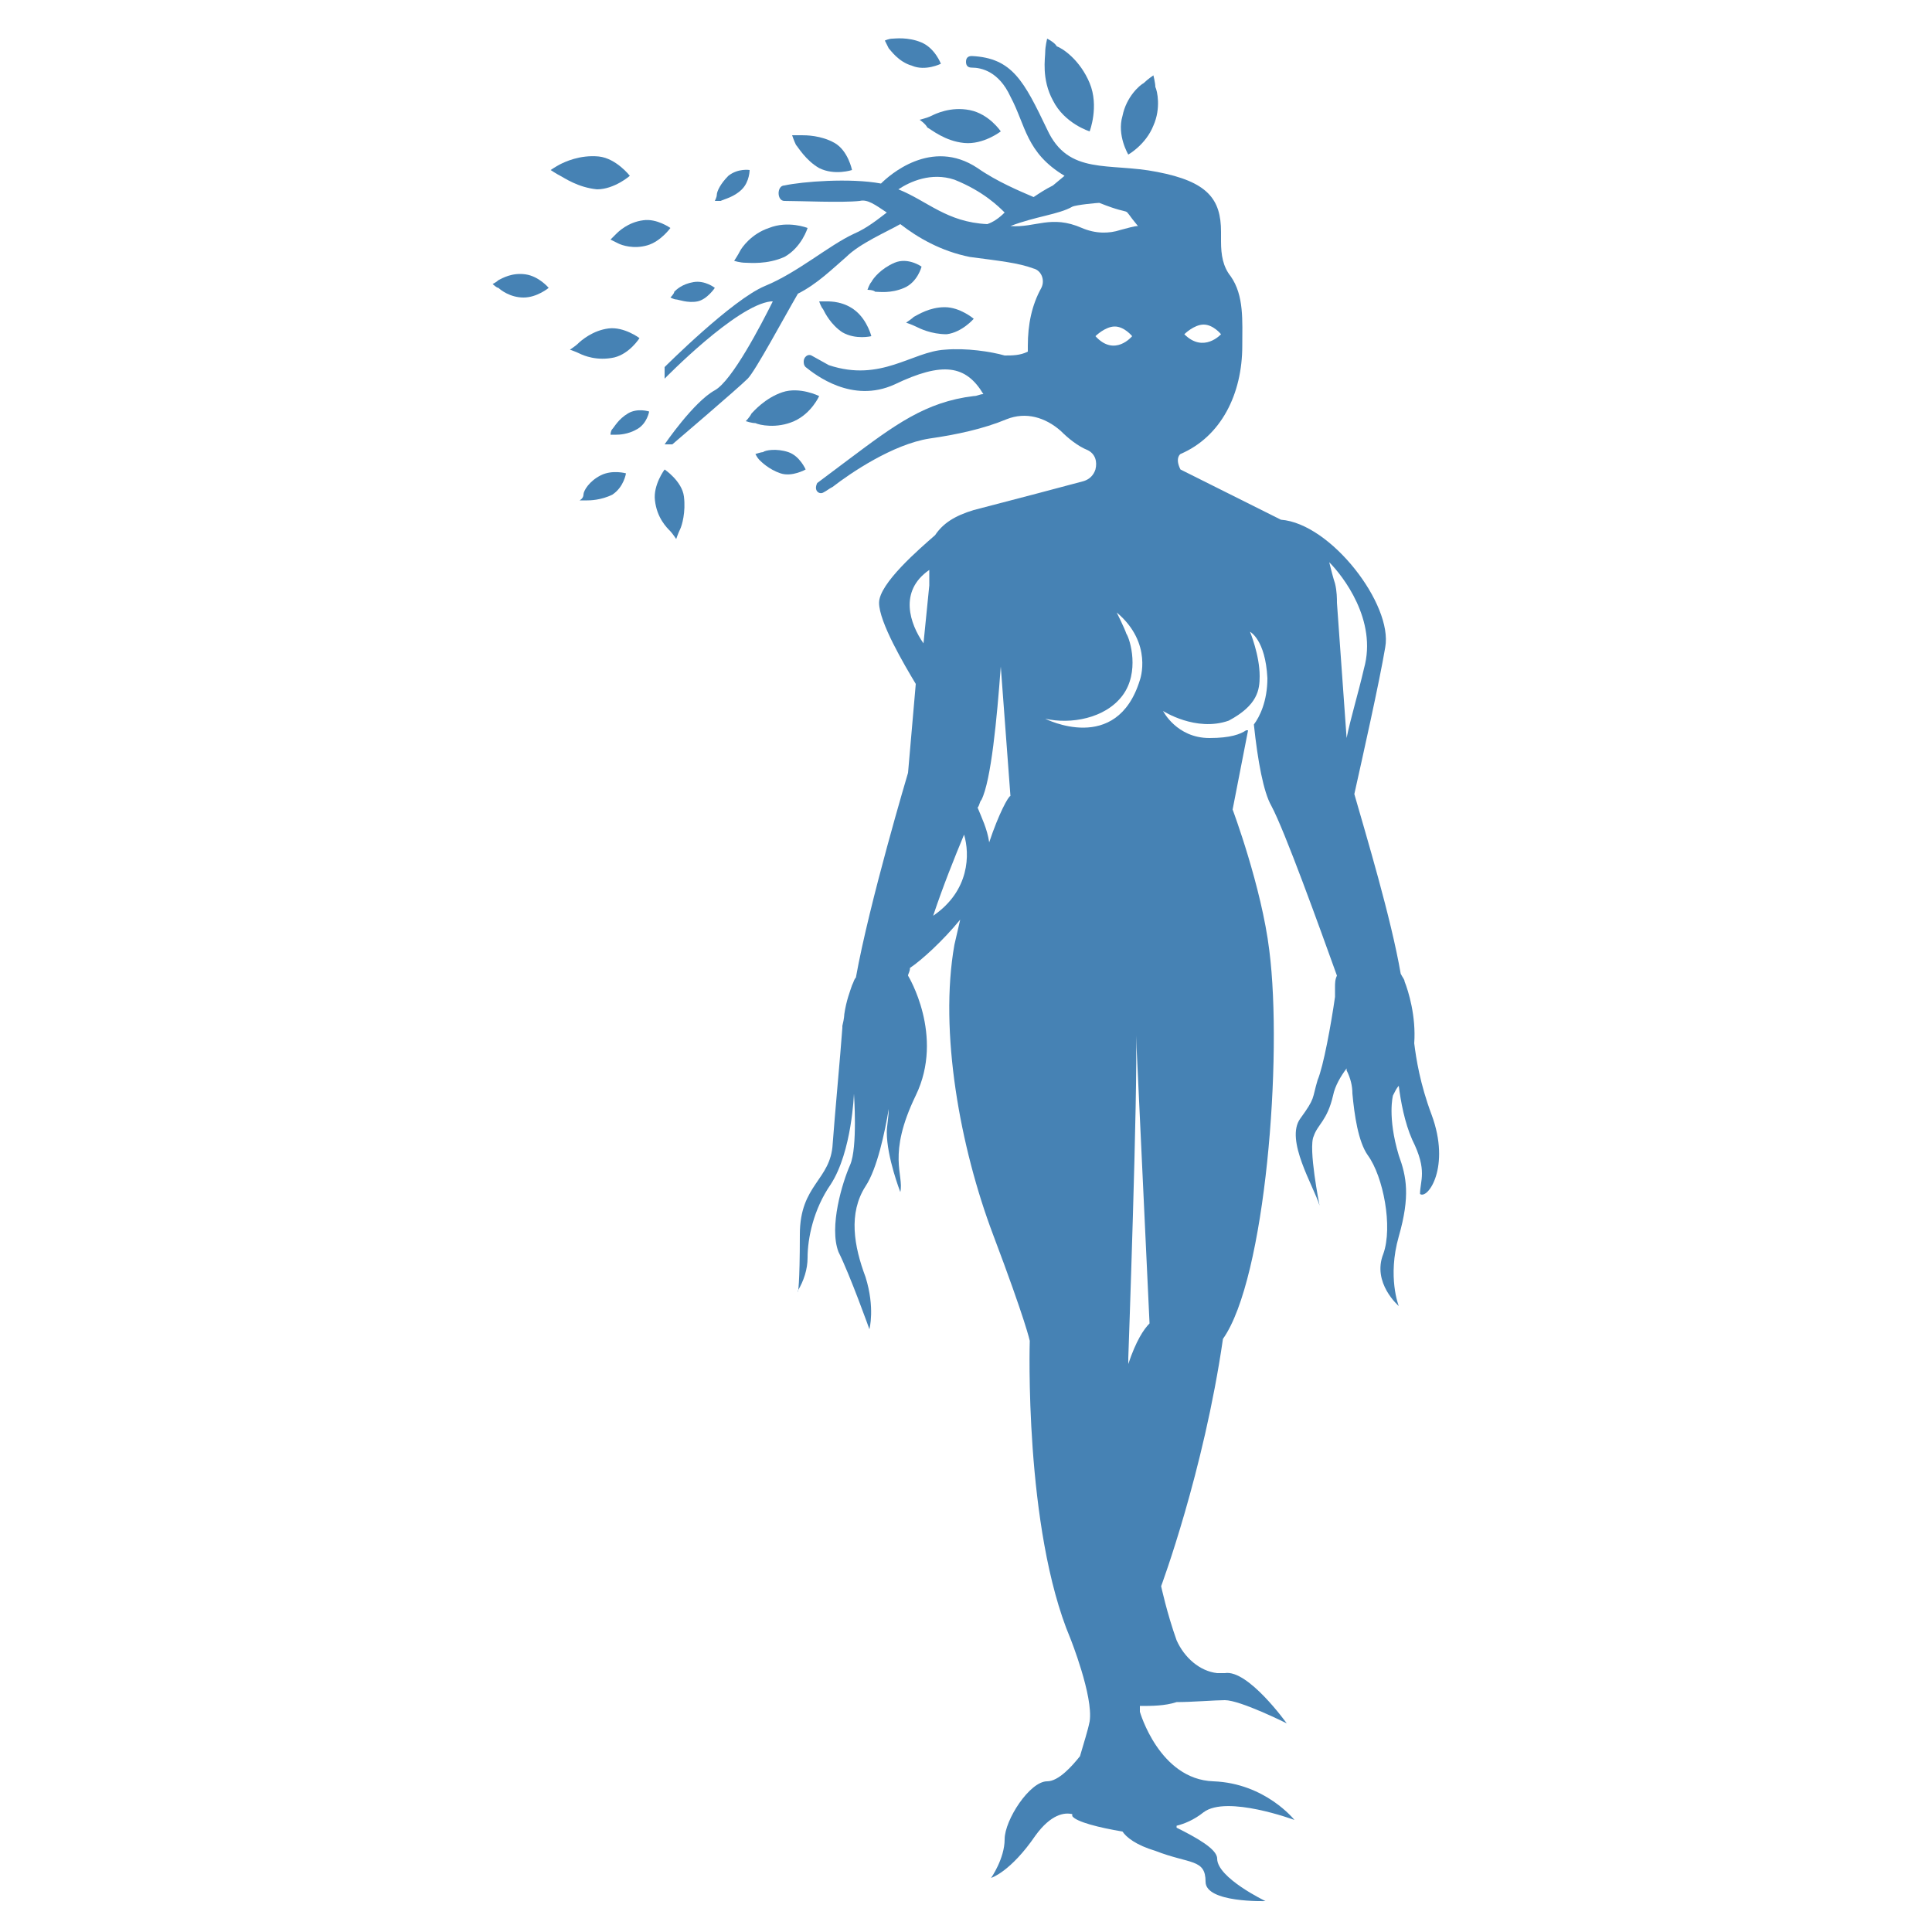
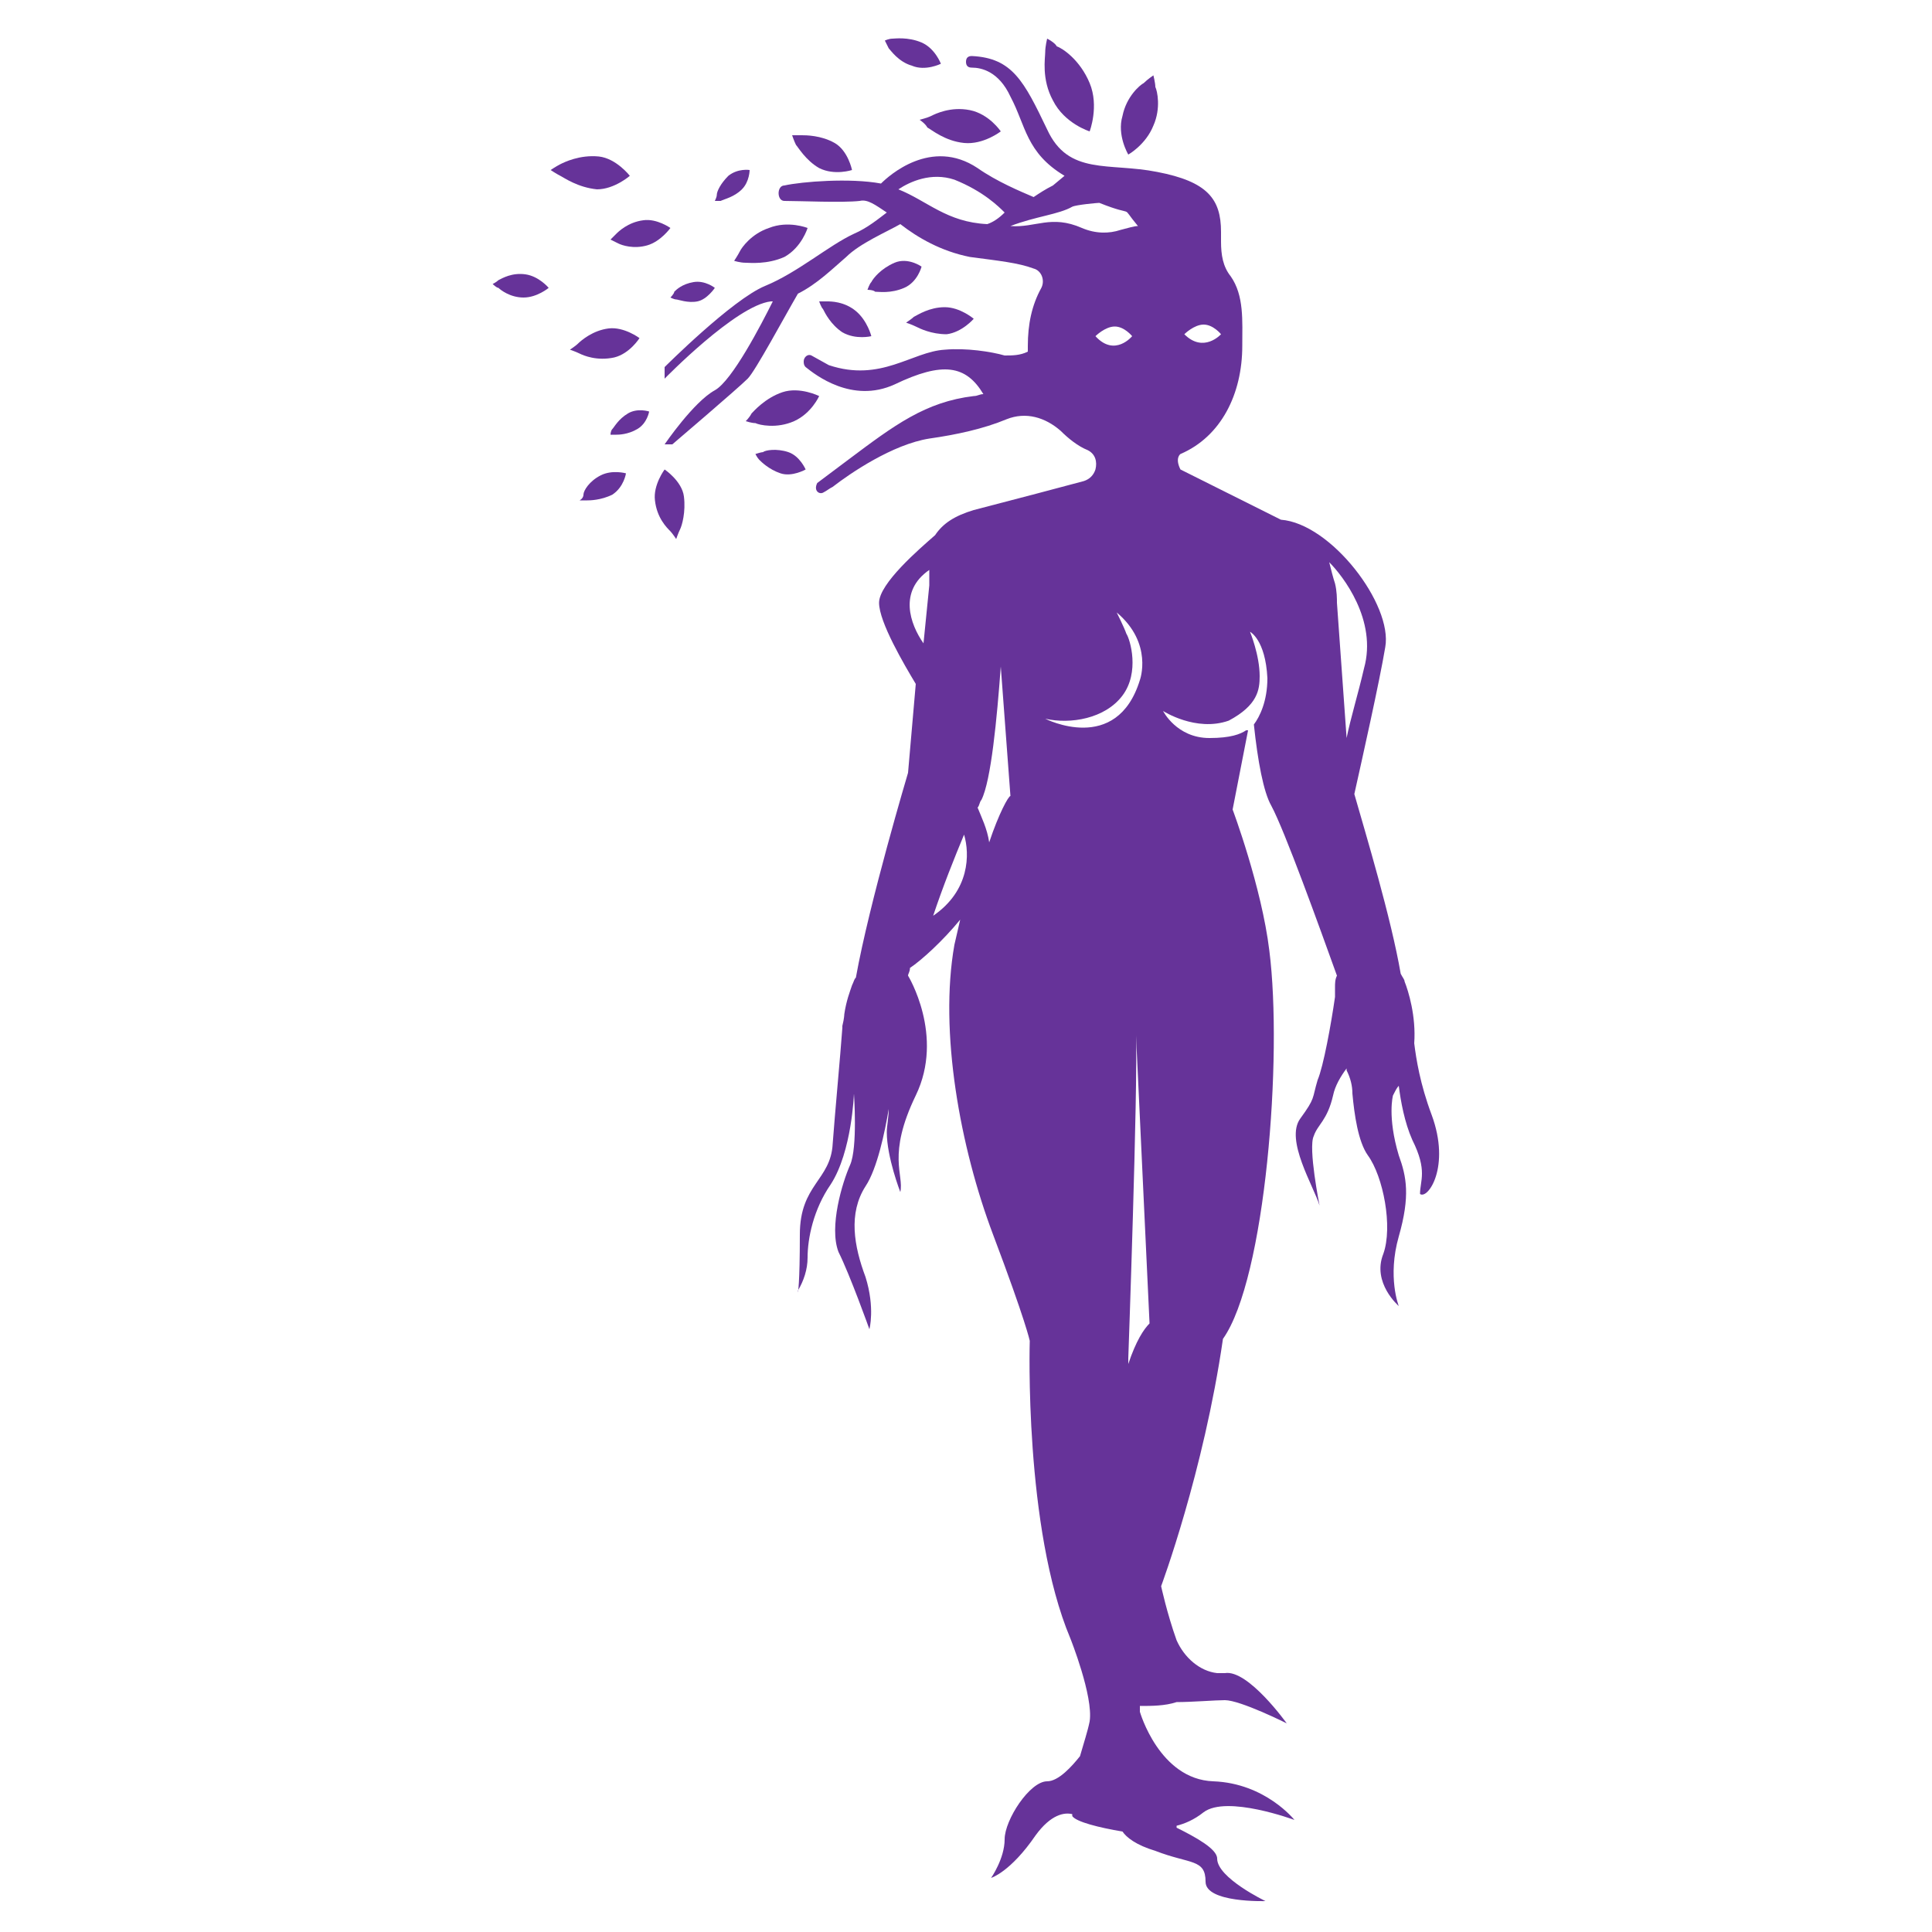
- <svg xmlns="http://www.w3.org/2000/svg" fill="#4682B4" version="1.1" x="0px" y="0px" viewBox="0 0 100 100" style="enable-background:new 0 0 100 100;" xml:space="preserve">
+ <svg xmlns="http://www.w3.org/2000/svg" fill="#663399" version="1.1" x="0px" y="0px" viewBox="0 0 100 100" style="enable-background:new 0 0 100 100;" xml:space="preserve">
  <g>
    <path d="M59.7,6.5c0.4-0.9,0.2-1.8,0.1-2c0-0.2-0.1-0.6-0.1-0.6s-0.3,0.2-0.5,0.4C59,4.4,58.3,5,58.1,6c-0.3,1,0.3,2,0.3,2   S59.3,7.5,59.7,6.5z" />
    <path d="M56.4,6.8c0,0,0.5-1.3,0-2.5c-0.5-1.2-1.4-1.8-1.7-1.9C54.6,2.2,54.2,2,54.2,2s-0.1,0.4-0.1,0.7c0,0.3-0.2,1.4,0.4,2.5   C55.1,6.4,56.4,6.8,56.4,6.8z" />
    <path d="M47.6,6.2c0,0,0.3,0.2,0.4,0.4c0.2,0.1,0.9,0.7,1.9,0.8s1.9-0.6,1.9-0.6s-0.6-0.9-1.6-1.1s-1.8,0.2-2,0.3   S47.6,6.2,47.6,6.2z" />
    <path d="M46.3,13.6c-0.7,0.3-1.1,0.8-1.2,1c-0.1,0.1-0.2,0.4-0.2,0.4s0.3,0,0.4,0.1c0.2,0,0.8,0.1,1.5-0.2c0.7-0.3,0.9-1.1,0.9-1.1   S47,13.3,46.3,13.6z" />
    <path d="M47.2,3.4c0.7,0.3,1.5-0.1,1.5-0.1s-0.3-0.8-1-1.1C47,1.9,46.3,2,46.2,2c-0.2,0-0.4,0.1-0.4,0.1s0.1,0.2,0.2,0.4   C46.1,2.6,46.5,3.2,47.2,3.4z" />
    <path d="M38.3,13c-0.1,0.2-0.3,0.5-0.3,0.5s0.3,0.1,0.6,0.1c0.2,0,1.1,0.1,2-0.3c0.9-0.5,1.2-1.5,1.2-1.5s-1-0.4-2,0   C38.9,12.1,38.4,12.8,38.3,13z" />
    <path d="M42.4,8.7c0.8,0.4,1.7,0.1,1.7,0.1s-0.2-1-0.9-1.4C42.5,7,41.7,7,41.5,7C41.3,7,41,7,41,7s0.1,0.3,0.2,0.5   C41.3,7.6,41.7,8.3,42.4,8.7z" />
    <path d="M38.4,9.8c0.4-0.4,0.4-1,0.4-1s-0.6-0.1-1.1,0.3c-0.4,0.4-0.6,0.8-0.6,1c0,0.1-0.1,0.3-0.1,0.3s0.2,0,0.3,0   C37.5,10.3,38,10.2,38.4,9.8z" />
    <path d="M34.7,15.4c0,0,0.2,0.1,0.3,0.1s0.6,0.2,1.1,0.1c0.5-0.1,0.9-0.7,0.9-0.7s-0.5-0.4-1.1-0.3c-0.6,0.1-0.9,0.4-1,0.5   C34.9,15.2,34.7,15.4,34.7,15.4z" />
    <path d="M31.6,12.4c0,0,0.2,0.1,0.4,0.2c0.2,0.1,0.8,0.3,1.5,0.1c0.7-0.2,1.2-0.9,1.2-0.9s-0.7-0.5-1.4-0.4   c-0.8,0.1-1.3,0.6-1.4,0.7C31.8,12.2,31.6,12.4,31.6,12.4z" />
    <path d="M31.8,18.5c0.8-0.2,1.3-1,1.3-1s-0.8-0.6-1.6-0.5c-0.8,0.1-1.4,0.6-1.6,0.8c-0.1,0.1-0.4,0.3-0.4,0.3s0.3,0.1,0.5,0.2   C30.2,18.4,30.9,18.7,31.8,18.5z" />
    <path d="M44.3,16.1c-0.6-0.5-1.3-0.5-1.5-0.5c-0.2,0-0.4,0-0.4,0s0.1,0.3,0.2,0.4c0.1,0.2,0.4,0.8,1,1.2c0.7,0.4,1.5,0.2,1.5,0.2   S44.9,16.6,44.3,16.1z" />
    <path d="M47.4,16.9c0.2,0.1,0.8,0.4,1.6,0.4c0.8-0.1,1.4-0.8,1.4-0.8s-0.7-0.6-1.5-0.6c-0.8,0-1.4,0.4-1.6,0.5   c-0.1,0.1-0.4,0.3-0.4,0.3S47.2,16.8,47.4,16.9z" />
    <path d="M41.1,21.8c0.9-0.4,1.3-1.3,1.3-1.3s-1-0.5-1.9-0.2c-0.9,0.3-1.5,1-1.6,1.1c-0.1,0.2-0.3,0.4-0.3,0.4s0.3,0.1,0.5,0.1   C39.3,22,40.2,22.2,41.1,21.8z" />
    <path d="M40.8,23.4c-0.6-0.2-1.2-0.1-1.3,0c-0.1,0-0.4,0.1-0.4,0.1s0.1,0.2,0.2,0.3c0.1,0.1,0.5,0.5,1.1,0.7   c0.6,0.2,1.3-0.2,1.3-0.2S41.4,23.6,40.8,23.4z" />
    <path d="M34.4,24.3c0,0-0.6,0.8-0.5,1.6c0.1,0.9,0.6,1.4,0.8,1.6c0.1,0.1,0.3,0.4,0.3,0.4s0.1-0.3,0.2-0.5c0.1-0.2,0.3-0.9,0.2-1.7   C35.3,24.9,34.4,24.3,34.4,24.3z" />
    <path d="M32.5,21.4c-0.5,0.3-0.7,0.7-0.8,0.8c-0.1,0.1-0.1,0.3-0.1,0.3s0.2,0,0.3,0c0.1,0,0.6,0,1.1-0.3c0.5-0.3,0.6-0.9,0.6-0.9   S33,21.1,32.5,21.4z" />
    <path d="M31.1,24.6c-0.6,0.3-0.9,0.8-0.9,1S30,25.9,30,25.9s0.2,0,0.4,0c0.1,0,0.7,0,1.3-0.3c0.6-0.4,0.7-1.1,0.7-1.1   S31.7,24.3,31.1,24.6z" />
    <path d="M27.2,14.2c-0.7-0.1-1.2,0.2-1.4,0.3c-0.1,0.1-0.3,0.2-0.3,0.2s0.2,0.2,0.3,0.2c0.1,0.1,0.6,0.5,1.3,0.5   c0.7,0,1.3-0.5,1.3-0.5S27.9,14.3,27.2,14.2z" />
    <path d="M32.6,9.1c0,0-0.7-0.9-1.6-1C30,8,29.2,8.4,29,8.5c-0.2,0.1-0.5,0.3-0.5,0.3S28.8,9,29,9.1c0.2,0.1,0.9,0.6,1.9,0.7   C31.8,9.8,32.6,9.1,32.6,9.1z" />
    <path d="M74.1,57.7c-0.6-1.6-0.8-2.9-0.9-3.7c0.1-1.4-0.3-2.7-0.5-3.2c0-0.1-0.1-0.2-0.2-0.4c-0.5-2.9-1.8-7.2-2.4-9.3   c0.4-1.8,1.3-5.8,1.6-7.6c0.4-2.2-2.8-6.4-5.4-6.6c-2.6-1.3-5.2-2.6-5.2-2.6c-0.3-0.6,0-0.8,0-0.8l0,0c2.1-0.9,3.2-3.1,3.2-5.6   c0-1.3,0.1-2.6-0.6-3.6c-0.4-0.5-0.5-1.1-0.5-1.8c0-0.2,0-0.3,0-0.5c0-1.7-0.7-2.6-3.3-3.1c-2.5-0.5-4.6,0.2-5.7-2.2   C53,4.2,52.4,3,50.3,2.9c-0.2,0-0.3,0.1-0.3,0.3c0,0.2,0.1,0.3,0.3,0.3c0.5,0,1.4,0.2,2,1.5c0.8,1.5,0.8,2.9,2.8,4.1l-0.6,0.5   c-0.4,0.2-0.7,0.4-1,0.6c-0.7-0.3-1.9-0.8-2.9-1.5c-2.4-1.6-4.6,0.4-5,0.8c-1.6-0.3-4.1-0.1-5,0.1c-0.2,0-0.3,0.2-0.3,0.4   c0,0.2,0.1,0.4,0.3,0.4c0.8,0,3,0.1,3.9,0c0.4-0.1,0.8,0.2,1.4,0.6c-0.4,0.3-1,0.8-1.7,1.1c-1.3,0.6-2.9,2-4.6,2.7   c-1.7,0.7-5.2,4.2-5.2,4.2v0.6c0,0,3.7-3.8,5.5-4c0,0,0,0,0.1,0c-0.6,1.2-2.1,4.1-3,4.6c-1.1,0.6-2.6,2.8-2.6,2.8h0.4   c0,0,3.4-2.9,3.9-3.4c0.4-0.4,1.9-3.2,2.6-4.4c1-0.5,1.8-1.3,2.5-1.9c0.7-0.7,2.1-1.3,2.8-1.7c0.9,0.7,2.1,1.4,3.6,1.7   c1.5,0.2,2.5,0.3,3.3,0.6c0.4,0.1,0.6,0.6,0.4,1c-0.5,0.9-0.7,1.9-0.7,3c0,0.1,0,0.2,0,0.3l0,0c-0.4,0.2-0.8,0.2-1.2,0.2   c-0.7-0.2-2-0.4-3.1-0.3c-1.7,0.1-3.3,1.7-6,0.8l-0.9-0.5c-0.2-0.1-0.4,0.1-0.4,0.3c0,0.1,0,0.2,0.1,0.3c0.5,0.4,2.4,1.9,4.6,0.9   c2.5-1.2,3.7-1,4.6,0.5c0,0,0,0,0,0c-0.2,0-0.3,0.1-0.5,0.1c-2.5,0.3-4.1,1.5-6.5,3.3c-2.4,1.8-1.6,1.2-1.6,1.2   c-0.2,0.4,0.1,0.6,0.3,0.5c0.2-0.1,0.3-0.2,0.5-0.3c0.9-0.7,3.1-2.2,5-2.5c1.4-0.2,2.8-0.5,4-1c1-0.4,2-0.1,2.8,0.6   c0.4,0.4,0.9,0.8,1.4,1c0.4,0.2,0.5,0.6,0.4,1c0,0,0,0,0,0c-0.1,0.3-0.3,0.5-0.6,0.6c-1.1,0.3-3.4,0.9-5.7,1.5   c-1,0.3-1.6,0.7-2,1.3c-0.8,0.7-2.9,2.5-2.9,3.5c0,1,1.3,3.2,1.9,4.2l-0.4,4.6c0,0-2,6.7-2.7,10.6c-0.1,0.1-0.1,0.2-0.2,0.4   c-0.1,0.3-0.3,0.8-0.4,1.5l0,0c0,0,0,0.2-0.1,0.6c0,0,0,0.1,0,0.1c-0.1,1.4-0.4,4.6-0.5,6c-0.1,1.9-1.7,2.1-1.7,4.7s-0.1,3-0.1,3   l0-0.1c0.3-0.5,0.5-1.1,0.5-1.7c0-1,0.3-2.5,1.2-3.8c1.1-1.7,1.2-4.7,1.2-4.7s0.2,2.8-0.2,3.7c-0.4,0.9-1.1,3.2-0.6,4.5   c0.6,1.2,1.6,4,1.6,4s0.3-1.1-0.2-2.7c-0.6-1.6-0.9-3.3,0-4.7c0.6-0.9,1-2.8,1.2-4c0,0.4-0.1,0.9-0.1,1.2c0,1.3,0.7,3.1,0.7,3.1   c0.2-0.9-0.7-1.9,0.8-5c1.5-3.1-0.4-6.2-0.4-6.2c0-0.1,0.1-0.2,0.1-0.4c0.6-0.4,1.7-1.4,2.6-2.5c-0.1,0.4-0.2,0.9-0.3,1.3   c-0.8,4.5,0.3,10.5,2,15c1.7,4.5,1.9,5.5,1.9,5.5s-0.3,9.7,2.1,15.4c0,0,1.2,3,1,4.3c-0.1,0.5-0.3,1.1-0.5,1.8   c-0.4,0.5-1.1,1.3-1.7,1.3c-0.9,0-2.2,2-2.2,3c0,1-0.7,2-0.7,2s1-0.3,2.3-2.2c0.8-1.1,1.5-1.2,1.9-1.1c0,0,0,0.1,0,0.1   c0.2,0.3,1.4,0.6,2.6,0.8c0.2,0.3,0.7,0.7,1.7,1c1.8,0.7,2.6,0.4,2.6,1.6c0,1.1,3.1,1,3.1,1s-2.5-1.2-2.5-2.2   c0-0.5-1.1-1.1-2.1-1.6c0-0.1,0-0.1,0-0.1c0.4-0.1,0.9-0.3,1.4-0.7c1.2-0.9,4.7,0.4,4.7,0.4s-1.5-1.9-4.2-2   c-2.8-0.1-3.8-3.6-3.8-3.6s0-0.1,0-0.3c0.6,0,1.3,0,1.9-0.2c0.8,0,2-0.1,2.5-0.1c0.8,0,3.2,1.2,3.2,1.2s-2-2.8-3.2-2.6   c-0.1,0-0.3,0-0.4,0c-0.9-0.1-1.7-0.8-2.1-1.7c-0.5-1.4-0.8-2.8-0.8-2.8s2.2-5.9,3.2-12.8c2.2-3.1,3.1-14.6,2.4-20.1   c-0.4-3.3-1.9-7.3-1.9-7.3l0.8-4.1c0,0,0,0-0.1,0l0,0l0,0c-0.3,0.2-0.8,0.4-1.9,0.4c-1.7,0-2.4-1.4-2.4-1.4s1.7,1.1,3.4,0.5l0,0   c1.5-0.8,1.6-1.6,1.6-2.3c0-1.1-0.5-2.3-0.5-2.3s0.8,0.4,0.9,2.4c0,1.2-0.4,2-0.7,2.4c0.2,1.9,0.5,3.5,0.9,4.2   c0.7,1.3,2.5,6.3,3.4,8.8c-0.1,0.2-0.1,0.4-0.1,0.6c0,0.2,0,0.3,0,0.5c-0.2,1.4-0.6,3.6-0.9,4.3c-0.3,1-0.1,0.9-0.9,2   c-0.8,1.1,0.7,3.5,1,4.5c0,0-0.6-3-0.3-3.6c0.2-0.6,0.7-0.8,1-2.1c0.1-0.5,0.4-1,0.7-1.4c0,0,0,0.1,0,0.1c0.2,0.4,0.3,0.8,0.3,1.2   c0.1,1.1,0.3,2.5,0.8,3.2c0.8,1.1,1.3,3.7,0.8,5.1c-0.6,1.5,0.8,2.7,0.8,2.7s-0.6-1.5,0-3.6c0.6-2.1,0.4-3.1,0-4.2   c-0.6-2-0.3-3.1-0.3-3.1c0.1-0.2,0.2-0.4,0.3-0.5c0.1,0.8,0.3,1.9,0.7,2.8c0.8,1.6,0.4,2.1,0.4,2.8C73.9,62.1,75.1,60.4,74.1,57.7z    M62.3,16.8c0.5,0,0.9,0.5,0.9,0.5s-0.9,1-1.9,0C61.3,17.3,61.8,16.8,62.3,16.8z M47.8,33.3c-0.7-1-1.3-2.7,0.3-3.8   c0,0.3,0,0.6,0,0.8L47.8,33.3z M48.3,47.4c0.5-1.5,1.1-3,1.6-4.2C50.2,44.2,50.2,46.1,48.3,47.4z M51.2,43.6   c-0.1-0.7-0.4-1.3-0.6-1.8c0.1-0.1,0.1-0.3,0.2-0.4c0.5-1,0.8-4.2,1-6.9l0.5,6.7C52.2,41.2,51.7,42.1,51.2,43.6z M51.1,11.6   C51.1,11.6,51.1,11.6,51.1,11.6c-2.1-0.1-3.1-1.2-4.6-1.8c0.6-0.4,1.7-0.9,2.9-0.5c1.5,0.6,2.3,1.4,2.6,1.7   C51.7,11.3,51.4,11.5,51.1,11.6z M56,11.8c-1.6-0.7-2.4,0-3.7-0.1c1.3-0.5,2.5-0.6,3.2-1c0.2-0.1,1.3-0.2,1.4-0.2c2,0.8,1,0,2,1.2   c0,0,0,0,0,0c-0.2,0-0.5,0.1-0.9,0.2C57.4,12.1,56.7,12.1,56,11.8z M56.7,17.4c0,0,0.5-0.5,1-0.5c0.5,0,0.9,0.5,0.9,0.5   S57.7,18.5,56.7,17.4z M54.1,37.2c1.3,0.3,3.1,0,4-1.2c0.9-1.2,0.4-2.9,0.2-3.2c-0.1-0.3-0.5-1.1-0.5-1.1c1.9,1.6,1.2,3.5,1.2,3.5   C57.8,39.1,54.1,37.2,54.1,37.2z M58.4,70.6c0-0.1,0-0.2,0-0.3c0,0,0.5-14,0.4-16.7l0.7,14.9C59.2,68.8,58.8,69.4,58.4,70.6z    M69.7,38.2l-0.5-7c0-0.2,0-0.6-0.1-1c-0.1-0.3-0.2-0.7-0.3-1.1c0.7,0.7,2.5,3,1.8,5.5C70.3,35.9,69.9,37.2,69.7,38.2z" />
  </g>
</svg>
